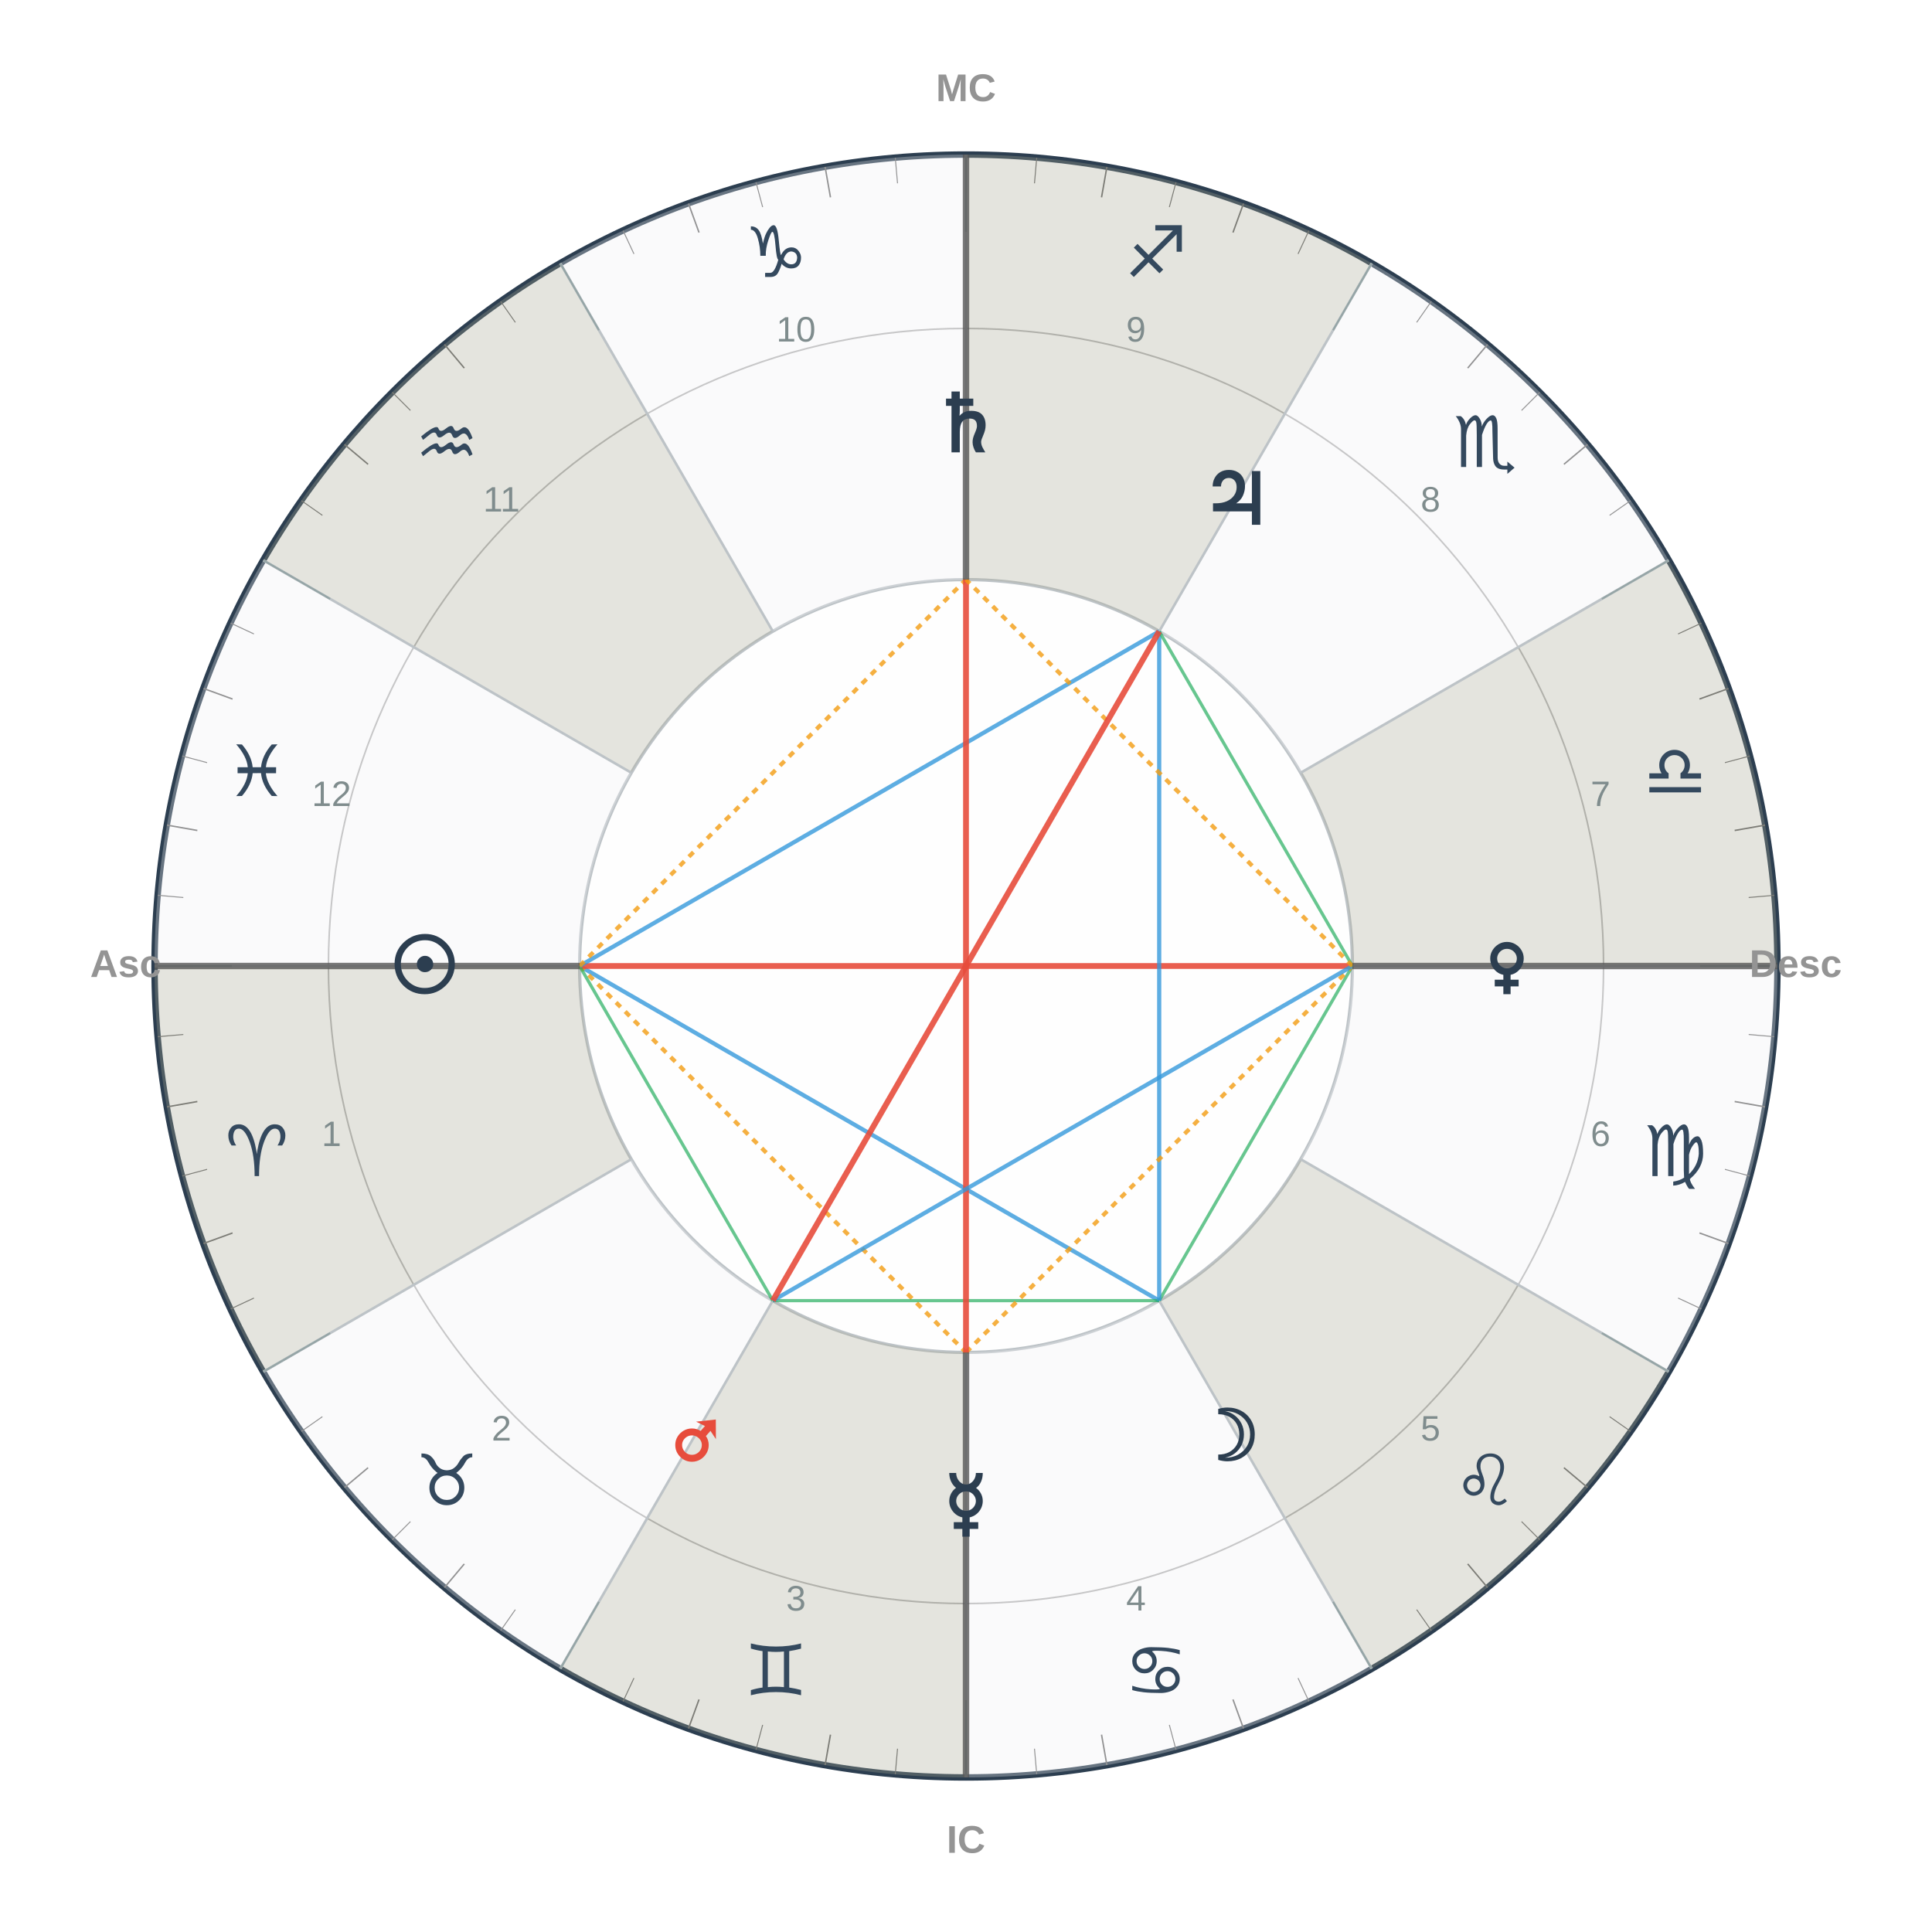
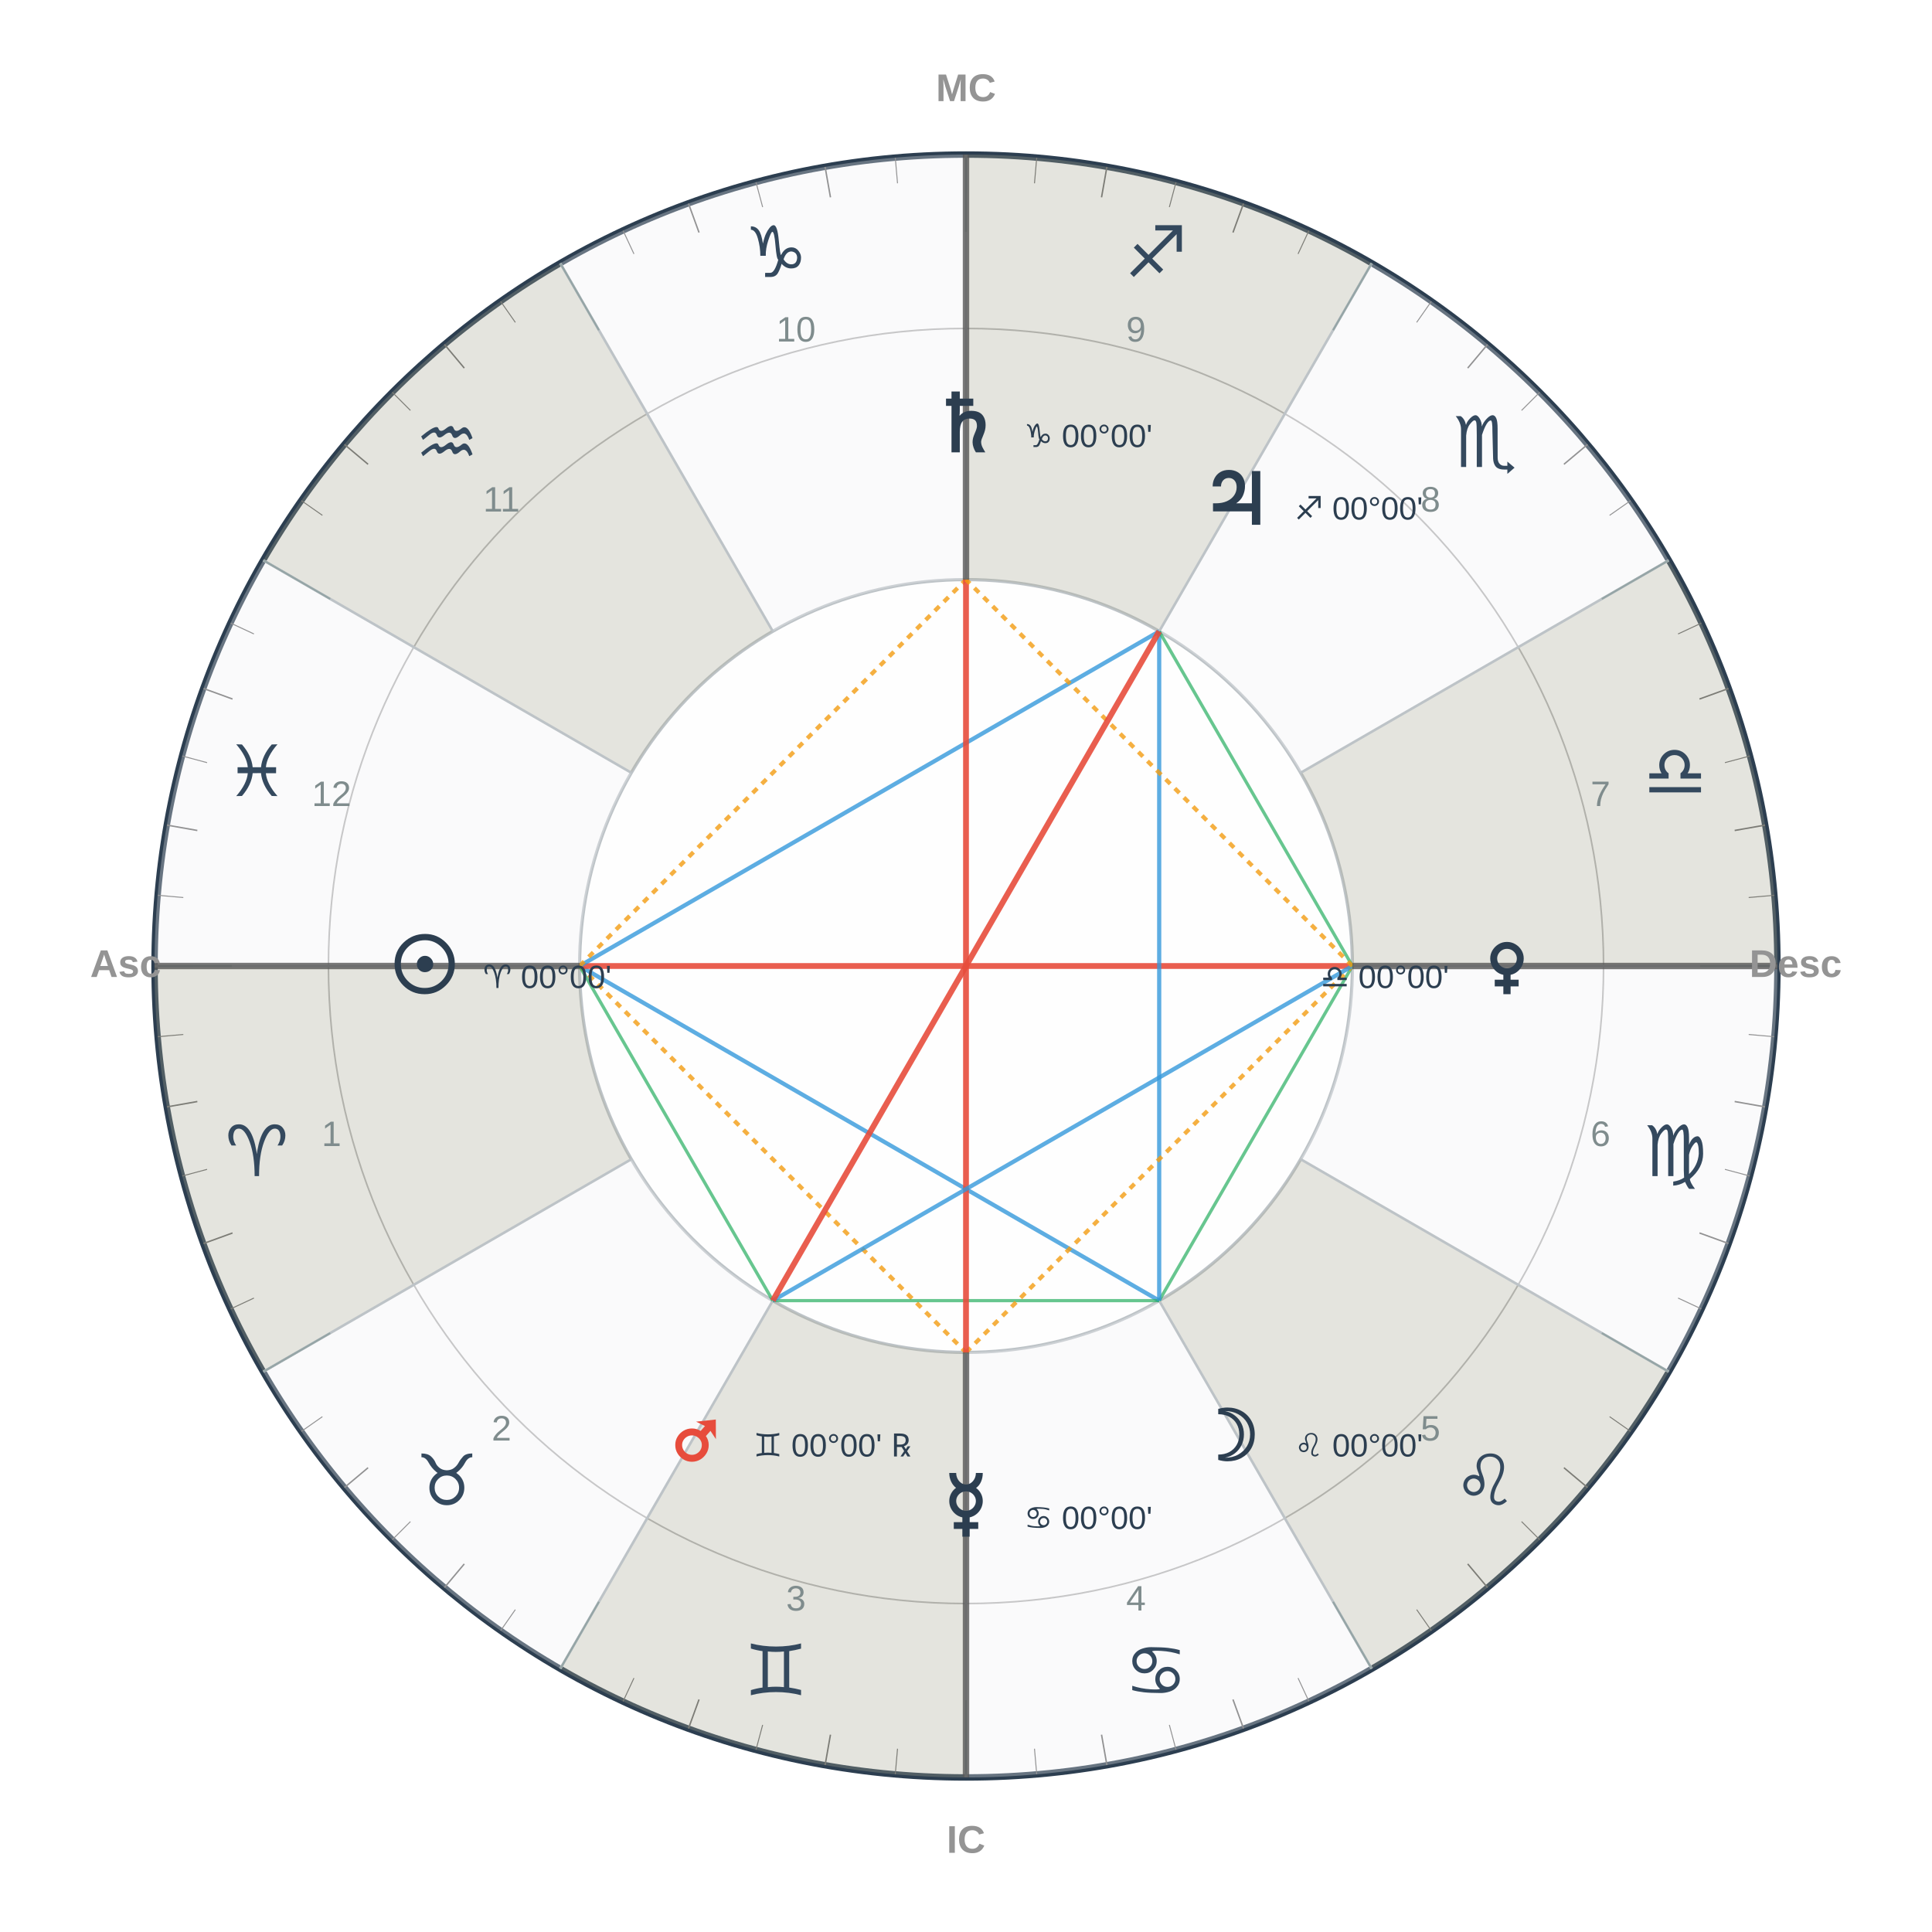
<svg xmlns="http://www.w3.org/2000/svg" baseProfile="full" height="600px" version="1.1" viewBox="0 0 600 600" width="600px">
  <defs />
  <circle cx="300" cy="300" fill="#FEFEFE" r="252.0" stroke="#2C3E50" stroke-width="2" />
  <circle cx="300" cy="300" fill="none" r="120.0" stroke="#BDC3C7" stroke-width="1" />
  <circle cx="300" cy="300" fill="none" r="198.0" stroke="#B5B5B5" stroke-width="0.5" />
  <line stroke="#6A6A6A" stroke-width="0.6" x1="60.0" x2="48.0" y1="300" y2="300" />
  <line stroke="#6A6A6A" stroke-width="0.3" x1="56.928" x2="48.959" y1="321.266" y2="321.963" />
  <line stroke="#6A6A6A" stroke-width="0.45" x1="61.283" x2="51.828" y1="342.092" y2="343.759" />
  <line stroke="#6A6A6A" stroke-width="0.3" x1="64.314" x2="56.587" y1="363.152" y2="365.222" />
  <line stroke="#6A6A6A" stroke-width="0.45" x1="72.219" x2="63.197" y1="382.906" y2="386.189" />
  <line stroke="#6A6A6A" stroke-width="0.3" x1="78.861" x2="71.61" y1="403.119" y2="406.5" />
  <line stroke="#6A6A6A" stroke-width="0.6" x1="92.154" x2="81.762" y1="420.0" y2="426.0" />
  <line stroke="#6A6A6A" stroke-width="0.3" x1="100.127" x2="93.574" y1="439.953" y2="444.541" />
  <line stroke="#6A6A6A" stroke-width="0.45" x1="114.311" x2="106.957" y1="455.812" y2="461.982" />
  <line stroke="#6A6A6A" stroke-width="0.3" x1="127.466" x2="121.809" y1="472.534" y2="478.191" />
  <line stroke="#6A6A6A" stroke-width="0.45" x1="144.188" x2="138.018" y1="485.689" y2="493.043" />
  <line stroke="#6A6A6A" stroke-width="0.3" x1="160.047" x2="155.459" y1="499.873" y2="506.426" />
  <line stroke="#6A6A6A" stroke-width="0.6" x1="180" x2="174" y1="507.846" y2="518.238" />
  <line stroke="#6A6A6A" stroke-width="0.3" x1="196.881" x2="193.5" y1="521.139" y2="528.39" />
  <line stroke="#6A6A6A" stroke-width="0.45" x1="217.094" x2="213.811" y1="527.781" y2="536.803" />
  <line stroke="#6A6A6A" stroke-width="0.3" x1="236.848" x2="234.778" y1="535.686" y2="543.413" />
  <line stroke="#6A6A6A" stroke-width="0.45" x1="257.908" x2="256.241" y1="538.717" y2="548.172" />
  <line stroke="#6A6A6A" stroke-width="0.3" x1="278.734" x2="278.037" y1="543.072" y2="551.041" />
  <line stroke="#6A6A6A" stroke-width="0.6" x1="300" x2="300" y1="540.0" y2="552.0" />
  <line stroke="#6A6A6A" stroke-width="0.3" x1="321.266" x2="321.963" y1="543.072" y2="551.041" />
  <line stroke="#6A6A6A" stroke-width="0.45" x1="342.092" x2="343.759" y1="538.717" y2="548.172" />
  <line stroke="#6A6A6A" stroke-width="0.3" x1="363.152" x2="365.222" y1="535.686" y2="543.413" />
  <line stroke="#6A6A6A" stroke-width="0.45" x1="382.906" x2="386.189" y1="527.781" y2="536.803" />
  <line stroke="#6A6A6A" stroke-width="0.3" x1="403.119" x2="406.5" y1="521.139" y2="528.39" />
  <line stroke="#6A6A6A" stroke-width="0.6" x1="420.0" x2="426.0" y1="507.846" y2="518.238" />
  <line stroke="#6A6A6A" stroke-width="0.3" x1="439.953" x2="444.541" y1="499.873" y2="506.426" />
  <line stroke="#6A6A6A" stroke-width="0.45" x1="455.812" x2="461.982" y1="485.689" y2="493.043" />
  <line stroke="#6A6A6A" stroke-width="0.3" x1="472.534" x2="478.191" y1="472.534" y2="478.191" />
  <line stroke="#6A6A6A" stroke-width="0.45" x1="485.689" x2="493.043" y1="455.812" y2="461.982" />
  <line stroke="#6A6A6A" stroke-width="0.3" x1="499.873" x2="506.426" y1="439.953" y2="444.541" />
  <line stroke="#6A6A6A" stroke-width="0.6" x1="507.846" x2="518.238" y1="420" y2="426" />
  <line stroke="#6A6A6A" stroke-width="0.3" x1="521.139" x2="528.39" y1="403.119" y2="406.5" />
  <line stroke="#6A6A6A" stroke-width="0.45" x1="527.781" x2="536.803" y1="382.906" y2="386.189" />
  <line stroke="#6A6A6A" stroke-width="0.3" x1="535.686" x2="543.413" y1="363.152" y2="365.222" />
  <line stroke="#6A6A6A" stroke-width="0.45" x1="538.717" x2="548.172" y1="342.092" y2="343.759" />
  <line stroke="#6A6A6A" stroke-width="0.3" x1="543.072" x2="551.041" y1="321.266" y2="321.963" />
  <line stroke="#6A6A6A" stroke-width="0.6" x1="540.0" x2="552.0" y1="300.0" y2="300.0" />
  <line stroke="#6A6A6A" stroke-width="0.3" x1="543.072" x2="551.041" y1="278.734" y2="278.037" />
  <line stroke="#6A6A6A" stroke-width="0.45" x1="538.717" x2="548.172" y1="257.908" y2="256.241" />
  <line stroke="#6A6A6A" stroke-width="0.3" x1="535.686" x2="543.413" y1="236.848" y2="234.778" />
  <line stroke="#6A6A6A" stroke-width="0.45" x1="527.781" x2="536.803" y1="217.094" y2="213.811" />
  <line stroke="#6A6A6A" stroke-width="0.3" x1="521.139" x2="528.39" y1="196.881" y2="193.5" />
  <line stroke="#6A6A6A" stroke-width="0.6" x1="507.846" x2="518.238" y1="180.0" y2="174.0" />
  <line stroke="#6A6A6A" stroke-width="0.3" x1="499.873" x2="506.426" y1="160.047" y2="155.459" />
  <line stroke="#6A6A6A" stroke-width="0.45" x1="485.689" x2="493.043" y1="144.188" y2="138.018" />
  <line stroke="#6A6A6A" stroke-width="0.3" x1="472.534" x2="478.191" y1="127.466" y2="121.809" />
  <line stroke="#6A6A6A" stroke-width="0.45" x1="455.812" x2="461.982" y1="114.311" y2="106.957" />
  <line stroke="#6A6A6A" stroke-width="0.3" x1="439.953" x2="444.541" y1="100.127" y2="93.574" />
  <line stroke="#6A6A6A" stroke-width="0.6" x1="420.0" x2="426.0" y1="92.154" y2="81.762" />
  <line stroke="#6A6A6A" stroke-width="0.3" x1="403.119" x2="406.5" y1="78.861" y2="71.61" />
  <line stroke="#6A6A6A" stroke-width="0.45" x1="382.906" x2="386.189" y1="72.219" y2="63.197" />
  <line stroke="#6A6A6A" stroke-width="0.3" x1="363.152" x2="365.222" y1="64.314" y2="56.587" />
  <line stroke="#6A6A6A" stroke-width="0.45" x1="342.092" x2="343.759" y1="61.283" y2="51.828" />
  <line stroke="#6A6A6A" stroke-width="0.3" x1="321.266" x2="321.963" y1="56.928" y2="48.959" />
  <line stroke="#6A6A6A" stroke-width="0.6" x1="300.0" x2="300.0" y1="60.0" y2="48.0" />
  <line stroke="#6A6A6A" stroke-width="0.3" x1="278.734" x2="278.037" y1="56.928" y2="48.959" />
  <line stroke="#6A6A6A" stroke-width="0.45" x1="257.908" x2="256.241" y1="61.283" y2="51.828" />
  <line stroke="#6A6A6A" stroke-width="0.3" x1="236.848" x2="234.778" y1="64.314" y2="56.587" />
  <line stroke="#6A6A6A" stroke-width="0.45" x1="217.094" x2="213.811" y1="72.219" y2="63.197" />
  <line stroke="#6A6A6A" stroke-width="0.3" x1="196.881" x2="193.5" y1="78.861" y2="71.61" />
  <line stroke="#6A6A6A" stroke-width="0.6" x1="180" x2="174" y1="92.154" y2="81.762" />
  <line stroke="#6A6A6A" stroke-width="0.3" x1="160.047" x2="155.459" y1="100.127" y2="93.574" />
  <line stroke="#6A6A6A" stroke-width="0.45" x1="144.188" x2="138.018" y1="114.311" y2="106.957" />
  <line stroke="#6A6A6A" stroke-width="0.3" x1="127.466" x2="121.809" y1="127.466" y2="121.809" />
  <line stroke="#6A6A6A" stroke-width="0.45" x1="114.311" x2="106.957" y1="144.188" y2="138.018" />
  <line stroke="#6A6A6A" stroke-width="0.3" x1="100.127" x2="93.574" y1="160.047" y2="155.459" />
  <line stroke="#6A6A6A" stroke-width="0.6" x1="92.154" x2="81.762" y1="180.0" y2="174.0" />
  <line stroke="#6A6A6A" stroke-width="0.3" x1="78.861" x2="71.61" y1="196.881" y2="193.5" />
  <line stroke="#6A6A6A" stroke-width="0.45" x1="72.219" x2="63.197" y1="217.094" y2="213.811" />
  <line stroke="#6A6A6A" stroke-width="0.3" x1="64.314" x2="56.587" y1="236.848" y2="234.778" />
  <line stroke="#6A6A6A" stroke-width="0.45" x1="61.283" x2="51.828" y1="257.908" y2="256.241" />
  <line stroke="#6A6A6A" stroke-width="0.3" x1="56.928" x2="48.959" y1="278.734" y2="278.037" />
  <path d="M 48.0,300 A 252.0,252.0 0 0,0 81.762,426.0 L 196.077,360.0 A 120.0,120.0 0 0,1 180.0,300.0 Z" fill="#A7A894" opacity="0.3" stroke="none" />
  <path d="M 81.762,426.0 A 252.0,252.0 0 0,0 174,518.238 L 240,403.923 A 120.0,120.0 0 0,1 196.077,360.0 Z" fill="#F1F3F4" opacity="0.3" stroke="none" />
  <path d="M 174,518.238 A 252.0,252.0 0 0,0 300,552.0 L 300.0,420.0 A 120.0,120.0 0 0,1 240,403.923 Z" fill="#A7A894" opacity="0.3" stroke="none" />
  <path d="M 300,552.0 A 252.0,252.0 0 0,0 426.0,518.238 L 360.0,403.923 A 120.0,120.0 0 0,1 300.0,420.0 Z" fill="#F1F3F4" opacity="0.3" stroke="none" />
  <path d="M 426.0,518.238 A 252.0,252.0 0 0,0 518.238,426 L 403.923,360 A 120.0,120.0 0 0,1 360.0,403.923 Z" fill="#A7A894" opacity="0.3" stroke="none" />
  <path d="M 518.238,426 A 252.0,252.0 0 0,0 552.0,300 L 420.0,300 A 120.0,120.0 0 0,1 403.923,360 Z" fill="#F1F3F4" opacity="0.3" stroke="none" />
  <path d="M 552.0,300.0 A 252.0,252.0 0 0,0 518.238,174.0 L 403.923,240.0 A 120.0,120.0 0 0,1 420.0,300.0 Z" fill="#A7A894" opacity="0.3" stroke="none" />
  <path d="M 518.238,174.0 A 252.0,252.0 0 0,0 426.0,81.762 L 360.0,196.077 A 120.0,120.0 0 0,1 403.923,240.0 Z" fill="#F1F3F4" opacity="0.3" stroke="none" />
  <path d="M 426.0,81.762 A 252.0,252.0 0 0,0 300.0,48.0 L 300.0,180.0 A 120.0,120.0 0 0,1 360.0,196.077 Z" fill="#A7A894" opacity="0.3" stroke="none" />
  <path d="M 300.0,48.0 A 252.0,252.0 0 0,0 174,81.762 L 240,196.077 A 120.0,120.0 0 0,1 300.0,180.0 Z" fill="#F1F3F4" opacity="0.3" stroke="none" />
  <path d="M 174,81.762 A 252.0,252.0 0 0,0 81.762,174.0 L 196.077,240.0 A 120.0,120.0 0 0,1 240,196.077 Z" fill="#A7A894" opacity="0.3" stroke="none" />
  <path d="M 81.762,174.0 A 252.0,252.0 0 0,0 48.0,300 L 180.0,300.0 A 120.0,120.0 0 0,1 196.077,240.0 Z" fill="#F1F3F4" opacity="0.3" stroke="none" />
  <line stroke="#BDC3C7" stroke-width="0.8" x1="180.0" x2="48.0" y1="300.0" y2="300" />
  <text dominant-baseline="middle" fill="#7F8C8D" font-family="Arial, sans-serif" font-size="11px" text-anchor="middle" x="102.951" y="352.799">1</text>
  <line stroke="#BDC3C7" stroke-width="0.8" x1="196.077" x2="81.762" y1="360.0" y2="426.0" />
  <text dominant-baseline="middle" fill="#7F8C8D" font-family="Arial, sans-serif" font-size="11px" text-anchor="middle" x="155.75" y="444.25">2</text>
  <line stroke="#BDC3C7" stroke-width="0.8" x1="240" x2="174" y1="403.923" y2="518.238" />
  <text dominant-baseline="middle" fill="#7F8C8D" font-family="Arial, sans-serif" font-size="11px" text-anchor="middle" x="247.201" y="497.049">3</text>
  <line stroke="#BDC3C7" stroke-width="0.8" x1="300.0" x2="300" y1="420.0" y2="552.0" />
  <text dominant-baseline="middle" fill="#7F8C8D" font-family="Arial, sans-serif" font-size="11px" text-anchor="middle" x="352.799" y="497.049">4</text>
  <line stroke="#BDC3C7" stroke-width="0.8" x1="360.0" x2="426.0" y1="403.923" y2="518.238" />
  <text dominant-baseline="middle" fill="#7F8C8D" font-family="Arial, sans-serif" font-size="11px" text-anchor="middle" x="444.25" y="444.25">5</text>
  <line stroke="#BDC3C7" stroke-width="0.8" x1="403.923" x2="518.238" y1="360" y2="426" />
  <text dominant-baseline="middle" fill="#7F8C8D" font-family="Arial, sans-serif" font-size="11px" text-anchor="middle" x="497.049" y="352.799">6</text>
  <line stroke="#BDC3C7" stroke-width="0.8" x1="420.0" x2="552.0" y1="300.0" y2="300.0" />
  <text dominant-baseline="middle" fill="#7F8C8D" font-family="Arial, sans-serif" font-size="11px" text-anchor="middle" x="497.049" y="247.201">7</text>
  <line stroke="#BDC3C7" stroke-width="0.8" x1="403.923" x2="518.238" y1="240.0" y2="174.0" />
  <text dominant-baseline="middle" fill="#7F8C8D" font-family="Arial, sans-serif" font-size="11px" text-anchor="middle" x="444.25" y="155.75">8</text>
  <line stroke="#BDC3C7" stroke-width="0.8" x1="360.0" x2="426.0" y1="196.077" y2="81.762" />
  <text dominant-baseline="middle" fill="#7F8C8D" font-family="Arial, sans-serif" font-size="11px" text-anchor="middle" x="352.799" y="102.951">9</text>
  <line stroke="#BDC3C7" stroke-width="0.8" x1="300.0" x2="300.0" y1="180.0" y2="48.0" />
  <text dominant-baseline="middle" fill="#7F8C8D" font-family="Arial, sans-serif" font-size="11px" text-anchor="middle" x="247.201" y="102.951">10</text>
  <line stroke="#BDC3C7" stroke-width="0.8" x1="240" x2="174" y1="196.077" y2="81.762" />
  <text dominant-baseline="middle" fill="#7F8C8D" font-family="Arial, sans-serif" font-size="11px" text-anchor="middle" x="155.75" y="155.75">11</text>
  <line stroke="#BDC3C7" stroke-width="0.8" x1="196.077" x2="81.762" y1="240.0" y2="174.0" />
  <text dominant-baseline="middle" fill="#7F8C8D" font-family="Arial, sans-serif" font-size="11px" text-anchor="middle" x="102.951" y="247.201">12</text>
  <line stroke="#95A5A6" stroke-width="0.6" x1="72.0" x2="48.0" y1="300.0" y2="300" />
  <text dominant-baseline="middle" fill="#34495E" font-family="&quot;Symbola&quot;, &quot;Noto Sans Symbols&quot;, &quot;Apple Symbols&quot;, &quot;Segoe UI Symbol&quot;, serif" font-size="22px" font-weight="bold" text-anchor="middle" x="79.769" y="359.011">♈</text>
  <line stroke="#95A5A6" stroke-width="0.6" x1="102.546" x2="81.762" y1="414.0" y2="426.0" />
  <text dominant-baseline="middle" fill="#34495E" font-family="&quot;Symbola&quot;, &quot;Noto Sans Symbols&quot;, &quot;Apple Symbols&quot;, &quot;Segoe UI Symbol&quot;, serif" font-size="22px" font-weight="bold" text-anchor="middle" x="138.78" y="461.22">♉</text>
  <line stroke="#95A5A6" stroke-width="0.6" x1="186" x2="174" y1="497.454" y2="518.238" />
  <text dominant-baseline="middle" fill="#34495E" font-family="&quot;Symbola&quot;, &quot;Noto Sans Symbols&quot;, &quot;Apple Symbols&quot;, &quot;Segoe UI Symbol&quot;, serif" font-size="22px" font-weight="bold" text-anchor="middle" x="240.989" y="520.231">♊</text>
  <line stroke="#95A5A6" stroke-width="0.6" x1="300" x2="300" y1="528.0" y2="552.0" />
  <text dominant-baseline="middle" fill="#34495E" font-family="&quot;Symbola&quot;, &quot;Noto Sans Symbols&quot;, &quot;Apple Symbols&quot;, &quot;Segoe UI Symbol&quot;, serif" font-size="22px" font-weight="bold" text-anchor="middle" x="359.011" y="520.231">♋</text>
  <line stroke="#95A5A6" stroke-width="0.6" x1="414.0" x2="426.0" y1="497.454" y2="518.238" />
  <text dominant-baseline="middle" fill="#34495E" font-family="&quot;Symbola&quot;, &quot;Noto Sans Symbols&quot;, &quot;Apple Symbols&quot;, &quot;Segoe UI Symbol&quot;, serif" font-size="22px" font-weight="bold" text-anchor="middle" x="461.22" y="461.22">♌</text>
  <line stroke="#95A5A6" stroke-width="0.6" x1="497.454" x2="518.238" y1="414" y2="426" />
  <text dominant-baseline="middle" fill="#34495E" font-family="&quot;Symbola&quot;, &quot;Noto Sans Symbols&quot;, &quot;Apple Symbols&quot;, &quot;Segoe UI Symbol&quot;, serif" font-size="22px" font-weight="bold" text-anchor="middle" x="520.231" y="359.011">♍</text>
  <line stroke="#95A5A6" stroke-width="0.6" x1="528.0" x2="552.0" y1="300.0" y2="300.0" />
  <text dominant-baseline="middle" fill="#34495E" font-family="&quot;Symbola&quot;, &quot;Noto Sans Symbols&quot;, &quot;Apple Symbols&quot;, &quot;Segoe UI Symbol&quot;, serif" font-size="22px" font-weight="bold" text-anchor="middle" x="520.231" y="240.989">♎</text>
  <line stroke="#95A5A6" stroke-width="0.6" x1="497.454" x2="518.238" y1="186.0" y2="174.0" />
  <text dominant-baseline="middle" fill="#34495E" font-family="&quot;Symbola&quot;, &quot;Noto Sans Symbols&quot;, &quot;Apple Symbols&quot;, &quot;Segoe UI Symbol&quot;, serif" font-size="22px" font-weight="bold" text-anchor="middle" x="461.22" y="138.78">♏</text>
  <line stroke="#95A5A6" stroke-width="0.6" x1="414.0" x2="426.0" y1="102.546" y2="81.762" />
  <text dominant-baseline="middle" fill="#34495E" font-family="&quot;Symbola&quot;, &quot;Noto Sans Symbols&quot;, &quot;Apple Symbols&quot;, &quot;Segoe UI Symbol&quot;, serif" font-size="22px" font-weight="bold" text-anchor="middle" x="359.011" y="79.769">♐</text>
  <line stroke="#95A5A6" stroke-width="0.6" x1="300.0" x2="300.0" y1="72.0" y2="48.0" />
  <text dominant-baseline="middle" fill="#34495E" font-family="&quot;Symbola&quot;, &quot;Noto Sans Symbols&quot;, &quot;Apple Symbols&quot;, &quot;Segoe UI Symbol&quot;, serif" font-size="22px" font-weight="bold" text-anchor="middle" x="240.989" y="79.769">♑</text>
  <line stroke="#95A5A6" stroke-width="0.6" x1="186" x2="174" y1="102.546" y2="81.762" />
  <text dominant-baseline="middle" fill="#34495E" font-family="&quot;Symbola&quot;, &quot;Noto Sans Symbols&quot;, &quot;Apple Symbols&quot;, &quot;Segoe UI Symbol&quot;, serif" font-size="22px" font-weight="bold" text-anchor="middle" x="138.78" y="138.78">♒</text>
  <line stroke="#95A5A6" stroke-width="0.6" x1="102.546" x2="81.762" y1="186.0" y2="174.0" />
  <text dominant-baseline="middle" fill="#34495E" font-family="&quot;Symbola&quot;, &quot;Noto Sans Symbols&quot;, &quot;Apple Symbols&quot;, &quot;Segoe UI Symbol&quot;, serif" font-size="22px" font-weight="bold" text-anchor="middle" x="79.769" y="240.989">♓</text>
  <line opacity="0.8" stroke="#3498DB" stroke-width="1.3" x1="180.0" x2="360.0" y1="300.0" y2="403.923" />
  <line opacity="0.8" stroke="#F39C12" stroke-dasharray="2,2" stroke-width="1.3" x1="180.0" x2="300.0" y1="300.0" y2="420.0" />
  <line opacity="0.9" stroke="#E74C3C" stroke-width="1.8" x1="180.0" x2="420.0" y1="300.0" y2="300.0" />
  <line opacity="0.7" stroke="#27AE60" stroke-width="1.0" x1="180.0" x2="240" y1="300.0" y2="403.923" />
  <line opacity="0.8" stroke="#3498DB" stroke-width="1.3" x1="180.0" x2="360.0" y1="300.0" y2="196.077" />
  <line opacity="0.8" stroke="#F39C12" stroke-dasharray="2,2" stroke-width="1.3" x1="180.0" x2="300.0" y1="300.0" y2="180.0" />
  <line opacity="0.7" stroke="#27AE60" stroke-width="1.0" x1="360.0" x2="420.0" y1="403.923" y2="300.0" />
  <line opacity="0.7" stroke="#27AE60" stroke-width="1.0" x1="360.0" x2="240" y1="403.923" y2="403.923" />
  <line opacity="0.8" stroke="#3498DB" stroke-width="1.3" x1="360.0" x2="360.0" y1="403.923" y2="196.077" />
  <line opacity="0.8" stroke="#F39C12" stroke-dasharray="2,2" stroke-width="1.3" x1="300.0" x2="420.0" y1="420.0" y2="300.0" />
  <line opacity="0.9" stroke="#E74C3C" stroke-width="1.8" x1="300.0" x2="300.0" y1="420.0" y2="180.0" />
  <line opacity="0.8" stroke="#3498DB" stroke-width="1.3" x1="420.0" x2="240" y1="300.0" y2="403.923" />
  <line opacity="0.7" stroke="#27AE60" stroke-width="1.0" x1="420.0" x2="360.0" y1="300.0" y2="196.077" />
  <line opacity="0.8" stroke="#F39C12" stroke-dasharray="2,2" stroke-width="1.3" x1="420.0" x2="300.0" y1="300.0" y2="180.0" />
  <line opacity="0.9" stroke="#E74C3C" stroke-width="1.8" x1="240" x2="360.0" y1="403.923" y2="196.077" />
  <line opacity="0.8" stroke="#595959" stroke-width="2" x1="180.0" x2="48.0" y1="300.0" y2="300" />
  <text dominant-baseline="middle" fill="#949494" font-family="Arial, sans-serif" font-size="12px" font-weight="bold" text-anchor="start" x="28.0" y="300">Asc</text>
  <line opacity="0.8" stroke="#595959" stroke-width="2" x1="300.0" x2="300.0" y1="180.0" y2="48.0" />
  <text dominant-baseline="middle" fill="#949494" font-family="Arial, sans-serif" font-size="12px" font-weight="bold" text-anchor="middle" x="300.0" y="28.0">MC</text>
  <line opacity="0.8" stroke="#595959" stroke-width="2" x1="420.0" x2="552.0" y1="300.0" y2="300.0" />
  <text dominant-baseline="middle" fill="#949494" font-family="Arial, sans-serif" font-size="12px" font-weight="bold" text-anchor="end" x="572.0" y="300.0">Desc</text>
  <line opacity="0.8" stroke="#595959" stroke-width="2" x1="300.0" x2="300" y1="420.0" y2="552.0" />
  <text dominant-baseline="middle" fill="#949494" font-family="Arial, sans-serif" font-size="12px" font-weight="bold" text-anchor="middle" x="300" y="572.0">IC</text>
  <text dominant-baseline="middle" fill="#2C3E50" font-family="&quot;Symbola&quot;, &quot;Noto Sans Symbols&quot;, &quot;Apple Symbols&quot;, &quot;Segoe UI Symbol&quot;, serif" font-size="24px" font-weight="bold" text-anchor="middle" x="132" y="300.0">☉</text>
+   <text dominant-baseline="middle" fill="#2C3E50" font-family="Arial, sans-serif" font-size="10px" font-weight="normal" text-anchor="start" x="150" y="304.0">♈︎ 00°00'</text>
  <text dominant-baseline="middle" fill="#E74C3C" font-family="&quot;Symbola&quot;, &quot;Noto Sans Symbols&quot;, &quot;Apple Symbols&quot;, &quot;Segoe UI Symbol&quot;, serif" font-size="24px" font-weight="bold" text-anchor="middle" x="216" y="445.492">♂</text>
+   <text dominant-baseline="middle" fill="#2C3E50" font-family="Arial, sans-serif" font-size="10px" font-weight="normal" text-anchor="start" x="234" y="449.492">♊︎ 00°00' ℞</text>
  <text dominant-baseline="middle" fill="#2C3E50" font-family="&quot;Symbola&quot;, &quot;Noto Sans Symbols&quot;, &quot;Apple Symbols&quot;, &quot;Segoe UI Symbol&quot;, serif" font-size="24px" font-weight="bold" text-anchor="middle" x="300" y="468.0">☿</text>
+   <text dominant-baseline="middle" fill="#2C3E50" font-family="Arial, sans-serif" font-size="10px" font-weight="normal" text-anchor="start" x="318" y="472.0">♋︎ 00°00'</text>
  <text dominant-baseline="middle" fill="#2C3E50" font-family="&quot;Symbola&quot;, &quot;Noto Sans Symbols&quot;, &quot;Apple Symbols&quot;, &quot;Segoe UI Symbol&quot;, serif" font-size="24px" font-weight="bold" text-anchor="middle" x="384.0" y="445.492">☽</text>
+   <text dominant-baseline="middle" fill="#2C3E50" font-family="Arial, sans-serif" font-size="10px" font-weight="normal" text-anchor="start" x="402.0" y="449.492">♌︎ 00°00'</text>
  <text dominant-baseline="middle" fill="#2C3E50" font-family="&quot;Symbola&quot;, &quot;Noto Sans Symbols&quot;, &quot;Apple Symbols&quot;, &quot;Segoe UI Symbol&quot;, serif" font-size="24px" font-weight="bold" text-anchor="middle" x="468.0" y="300.0">♀</text>
+   <text dominant-baseline="middle" fill="#2C3E50" font-family="Arial, sans-serif" font-size="10px" font-weight="normal" text-anchor="end" x="450.0" y="304.0">♎︎ 00°00'</text>
  <text dominant-baseline="middle" fill="#2C3E50" font-family="&quot;Symbola&quot;, &quot;Noto Sans Symbols&quot;, &quot;Apple Symbols&quot;, &quot;Segoe UI Symbol&quot;, serif" font-size="24px" font-weight="bold" text-anchor="middle" x="384.0" y="154.508">♃</text>
+   <text dominant-baseline="middle" fill="#2C3E50" font-family="Arial, sans-serif" font-size="10px" font-weight="normal" text-anchor="start" x="402.0" y="158.508">♐︎ 00°00'</text>
  <text dominant-baseline="middle" fill="#2C3E50" font-family="&quot;Symbola&quot;, &quot;Noto Sans Symbols&quot;, &quot;Apple Symbols&quot;, &quot;Segoe UI Symbol&quot;, serif" font-size="24px" font-weight="bold" text-anchor="middle" x="300.0" y="132">♄</text>
+   <text dominant-baseline="middle" fill="#2C3E50" font-family="Arial, sans-serif" font-size="10px" font-weight="normal" text-anchor="start" x="318.0" y="136">♑︎ 00°00'</text>
</svg>
